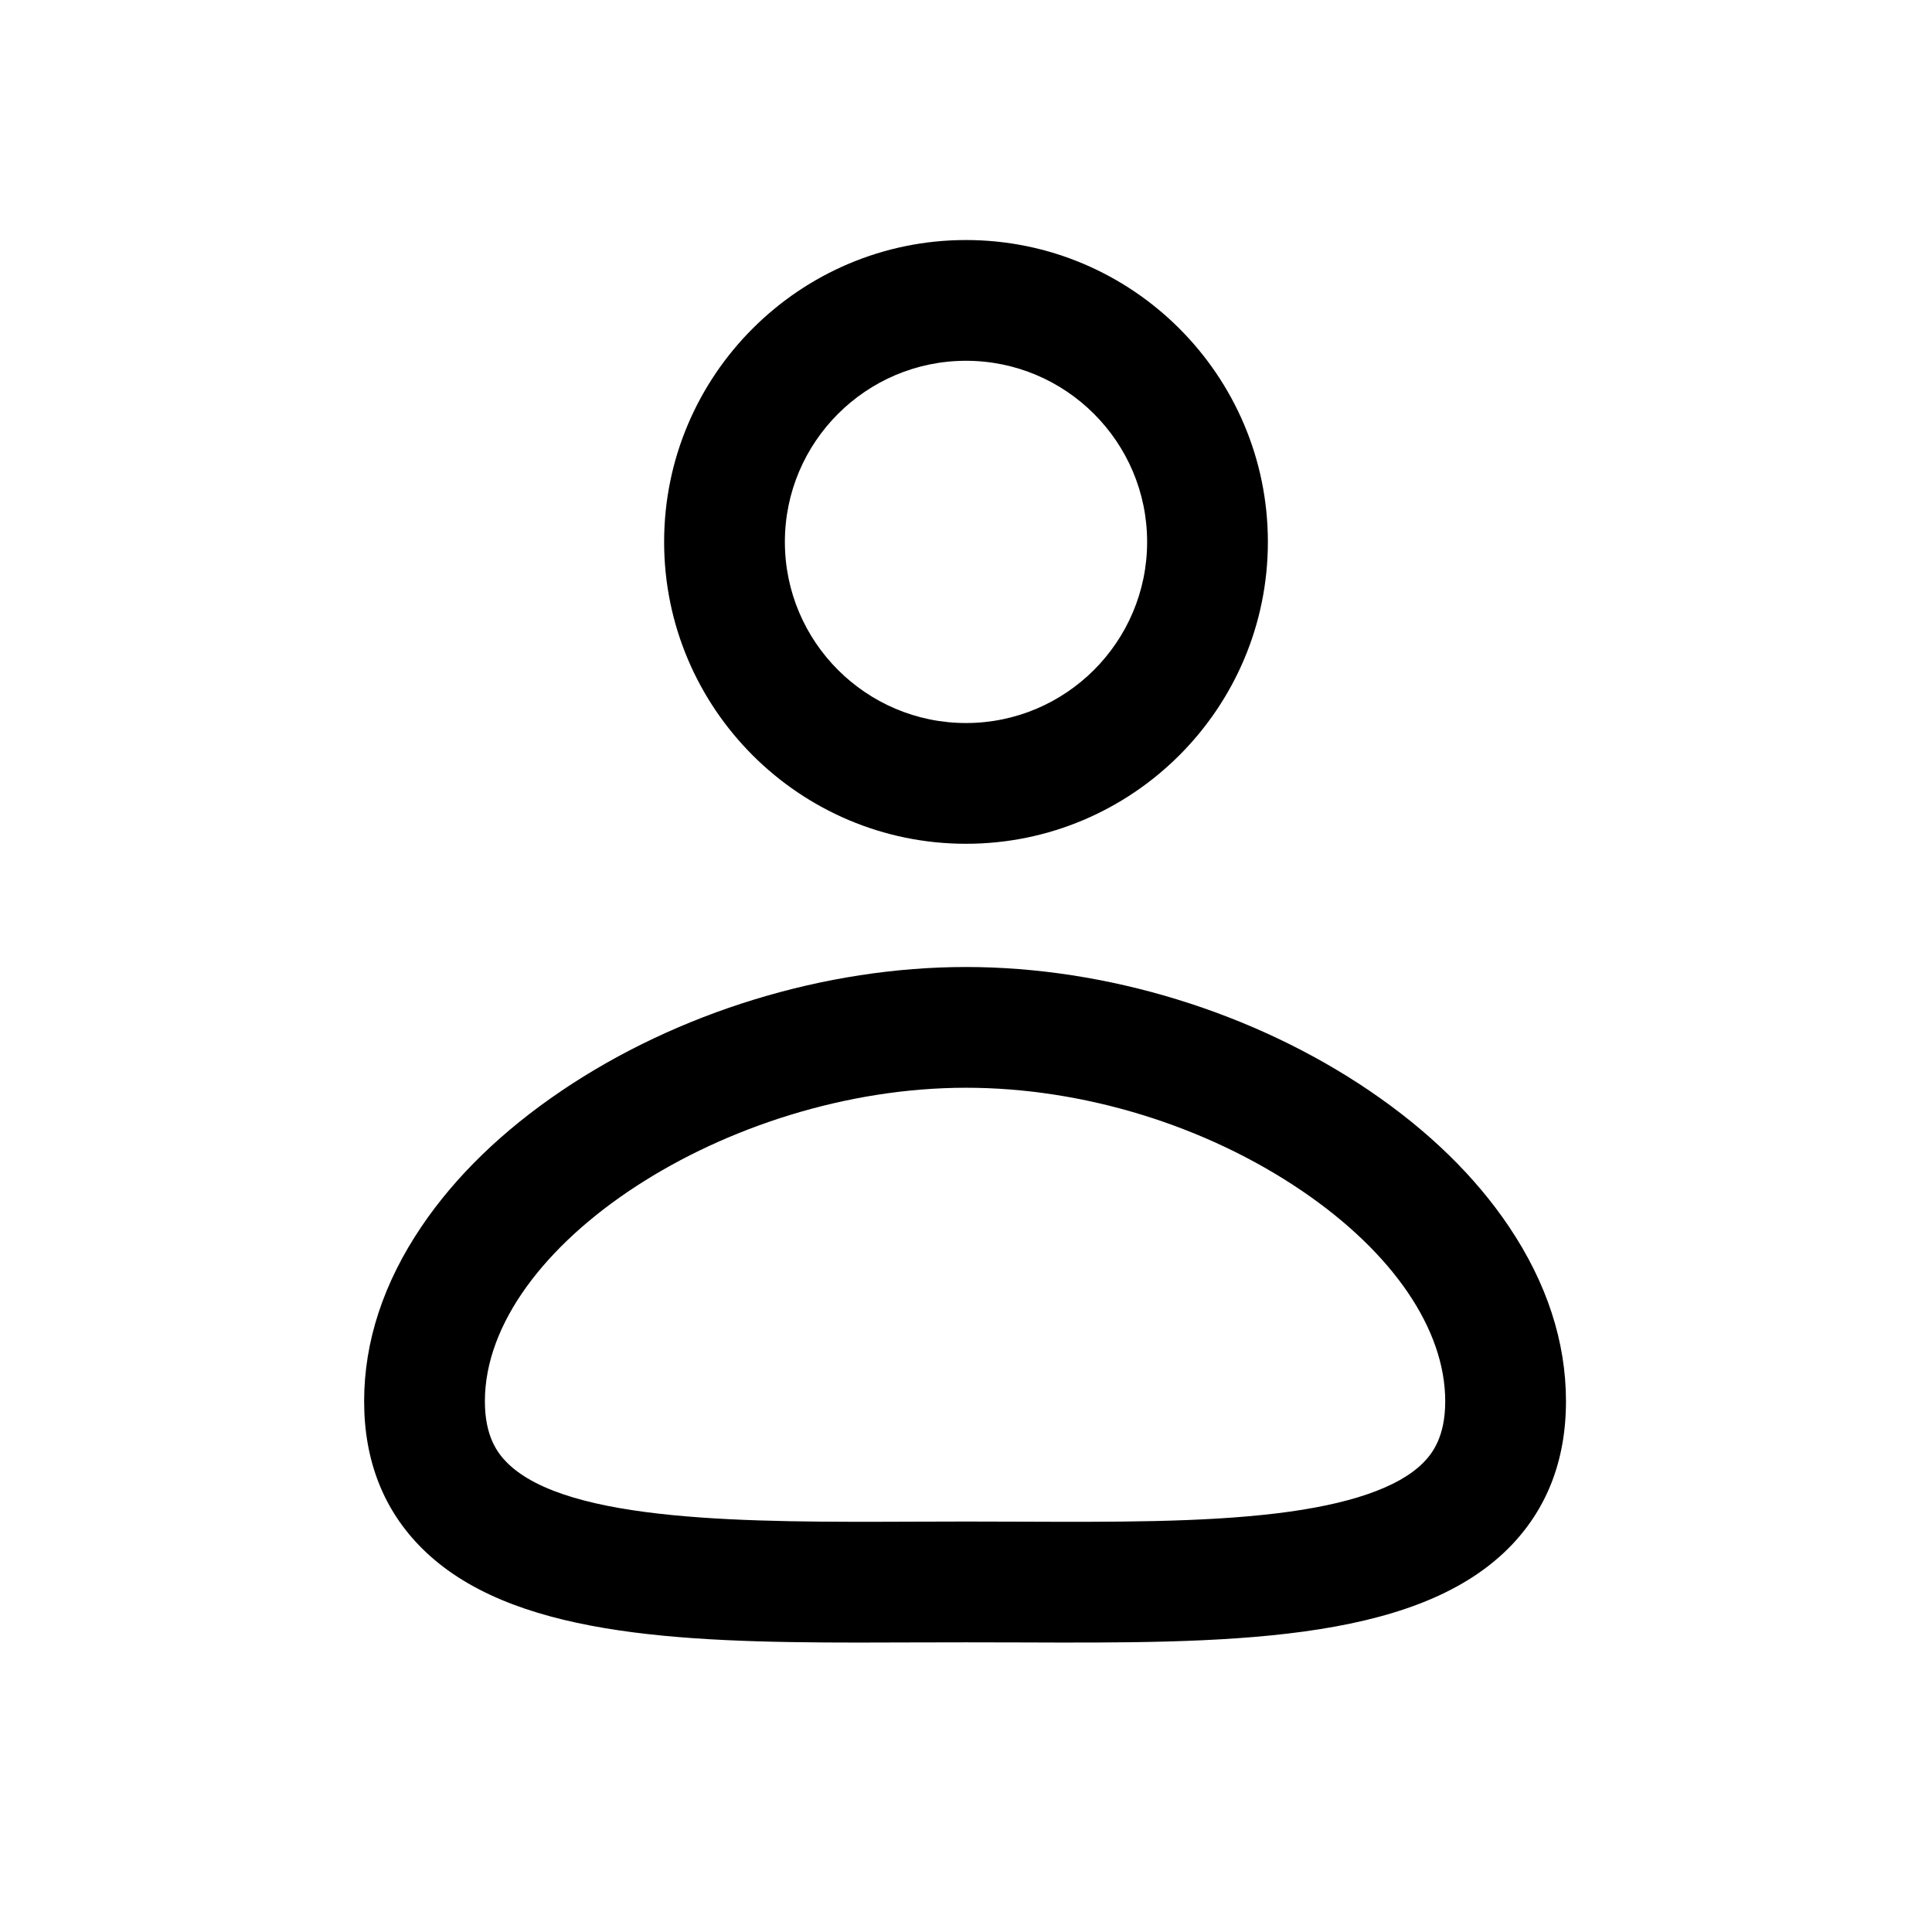
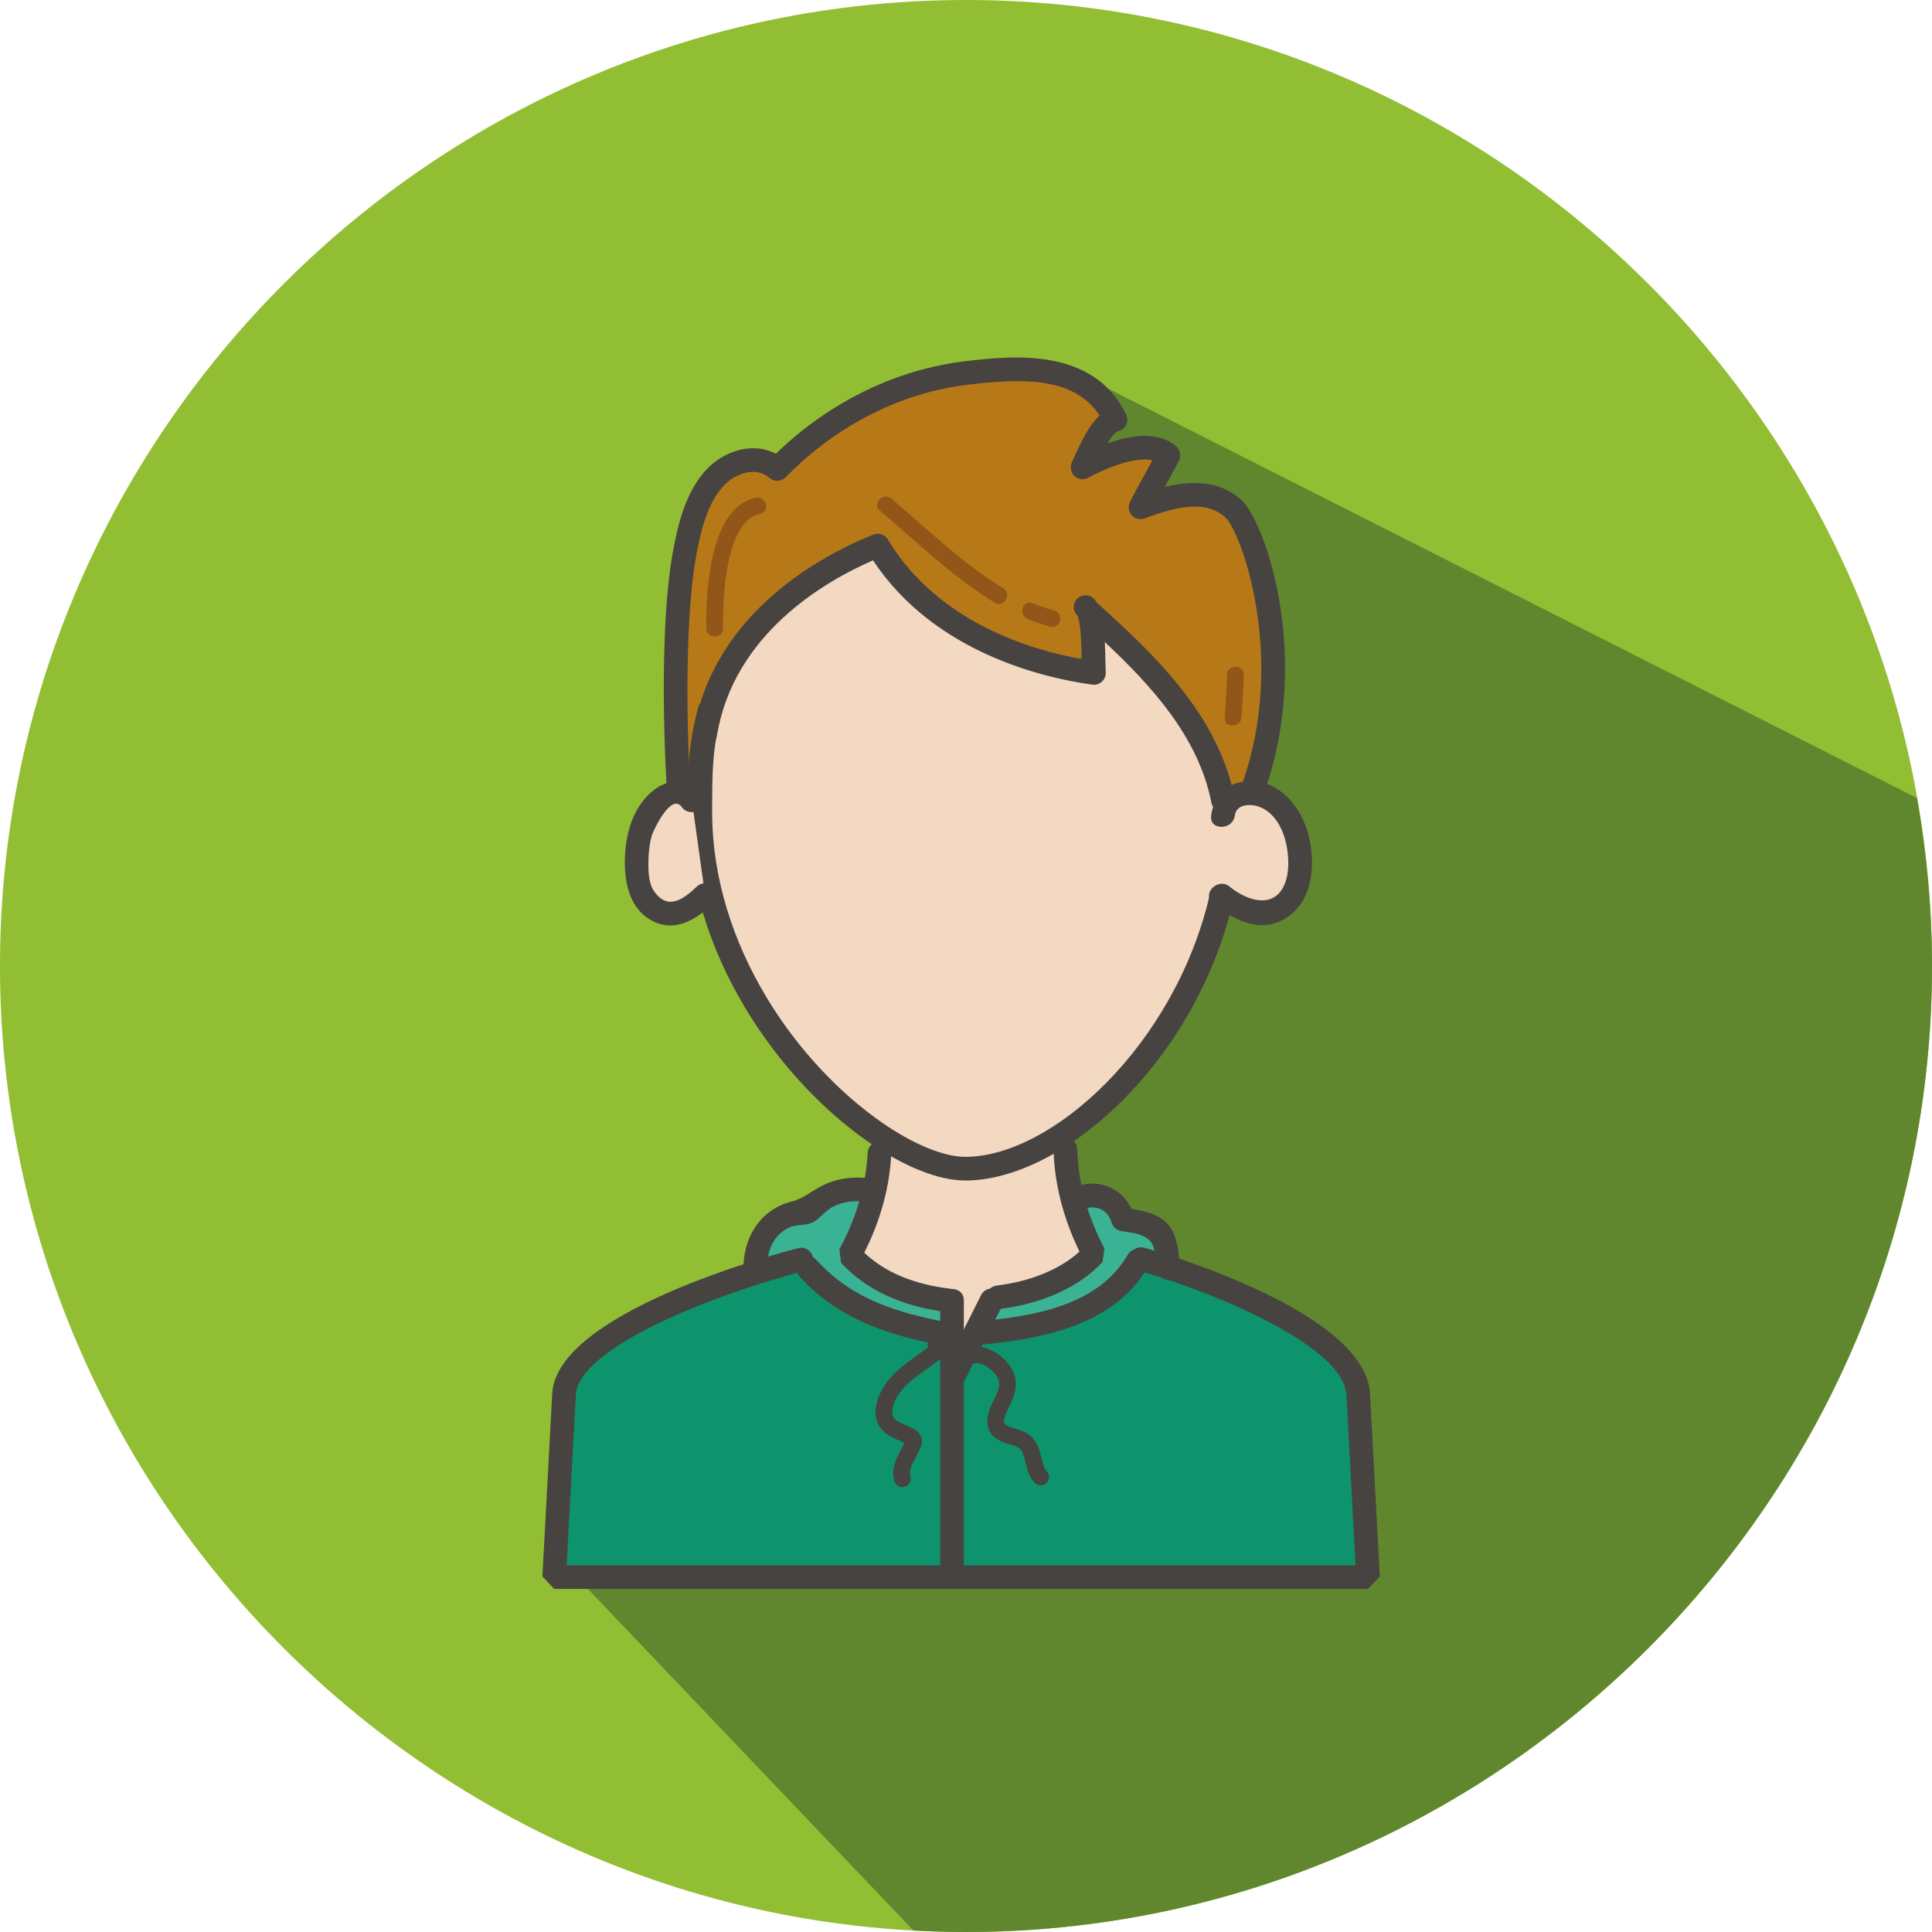
- <svg xmlns="http://www.w3.org/2000/svg" t="1722932735803" class="icon" viewBox="0 0 1024 1024" version="1.1" p-id="4270" width="200" height="200">
-   <path d="M512 447.223c-88.224 0-160-71.776-160-160s71.776-160 160-160c88.225 0 160 71.776 160 160s-71.775 160-160 160z m0-256c-52.935 0-96 43.065-96 96s43.065 96 96 96 96-43.065 96-96-43.065-96-96-96zM454.901 870.594c-96.594 0-184.933-3.802-231.263-49.955C203.308 800.386 193 774.164 193 742.701c0-31.629 10.247-62.812 30.457-92.686 17.978-26.573 42.908-50.741 74.098-71.833C359.256 536.46 437.418 512.53 512 512.53c74.55 0 152.55 23.943 214.002 65.691 31.05 21.094 55.861 45.273 73.746 71.867C819.822 679.937 830 711.096 830 742.701c0 31.552-10.317 57.827-30.664 78.097-50.714 50.521-151.822 50.128-258.88 49.723a7395.45 7395.45 0 0 0-56.914-0.001c-9.605 0.037-19.163 0.074-28.641 0.074zM512 806.447c9.567 0 19.149 0.037 28.701 0.073 49.52 0.191 96.284 0.37 135.808-4.396 38.418-4.633 64.546-13.604 77.659-26.668 5.079-5.06 11.832-13.96 11.832-32.755 0-38.089-27.688-78.744-75.963-111.54C638.933 596.442 574.04 576.53 512 576.53c-126.309 0-255 83.862-255 166.171 0 18.675 6.738 27.547 11.807 32.596 32.045 31.922 128.975 31.55 214.491 31.224 9.556-0.037 19.139-0.074 28.702-0.074z" fill="" p-id="4271" />
+ <svg xmlns="http://www.w3.org/2000/svg" t="1722932951660" class="icon" viewBox="0 0 1024 1024" version="1.1" p-id="7206" width="200" height="200">
+   <path d="M512 1024C230.4 1024 0 793.6 0 512S230.4 0 512 0s512 230.4 512 512-230.4 512-512 512z" fill="#92BE33" p-id="7207" />
+   <path d="M1024 512c0-30.36-2.832-60.064-7.96-89.008L580.464 202.496s-36.104-0.84-48.168 0c-12.048 0.84-41.64 1.52-61.208 12.144-19.56 10.632-49.664 37.96-49.664 37.96s-10.032-7.088-25.088-3.544c-15.048 3.544-19.336 22.288-19.336 22.288s-10.768 86.008-9.264 157.36c0 0-37.424-32.688-25.88 32.592 4.152 23.48 26.688 9.232 34.208 6.704 15.048 73.384 106.72 129.72 98.032 153.008-5.496 14.72-6.52 16.192-22.072 21.752-10.544 3.784-28.096 5.568-35.616 17.712-13.96 22.528-7.36 23.784-7.36 23.784s-92.648 38.456-100.512 49.592c-7.856 11.136-7.856 96.872-7.856 96.872l183.448 192.488c9.232 0.496 18.52 0.792 27.872 0.792 281.6 0 512-230.4 512-512z" fill="#61872E" p-id="7208" />
+   <path d="M510.536 716.584l5.616-9.944 52.2-19.344 24.688-21 42.656 14.368 55.008 25.424 23.576 19.344 2.808 23.208 6.168 80.696-216.088 5.528zM503.848 717.696l-5.52-9.952-51.4-19.344-24.32-21-42 14.368-54.16 25.424-23.216 19.344-2.76 23.216-6.08 80.688 212.776 5.528z" fill="#0D946D" p-id="7209" />
+   <path d="M562.432 604.4l9.4 41.448 6.624 22.104-35.368 16.576-18.784 5.528-7.736 17.136-8.848 6.08-4.416-25.424-39.792-10.496-10.504-11.616 6.08-19.888 9.952-40.904 28.176 12.72 19.352 2.76z" fill="#F3D8C2" p-id="7210" />
+   <path d="M527.616 687.296l-6.08 18.792 15.472-2.208 31.504-7.184 19.344-11.056 16.584-17.688 11.056 1.104 3.312-9.392-13.816-8.84-11.608-5.528-6.08-10.504-14.368-2.208-4.976 3.864 7.736 13.816 4.424 14.376-7.736 10.504zM458.536 630.928l-14.928 0.544-14.92 8.296-19.344 7.184-6.632 16.576v12.712l24.32-7.184 19.896 19.344 39.792 16.032 14.368 2.208-1.104-18.792-19.896-3.864-16.576-6.632-14.928-8.296 2.76-18.232z" fill="#3AB394" p-id="7211" />
+   <path d="M585.136 331.248c-0.848 2.368-1.904 4.64-3.408 6.784-0.608 0.872-1.632 1.44-2.712 1.784v20.856s-89.944-23.72-114.016-66.352c-4.216 1.272-8.392 2.744-12.72 3.24-13.792 8.44-64.912 41.624-71.12 73.624-7.184 37.024 268.376 104.464 268.376 104.464s14.112-96.144-64.4-144.4" fill="#F3D8C2" p-id="7212" />
+   <path d="M649.536 475.632c-19.096 82.544-86.816 143.792-135.648 143.792-12.952 0-30.08-6.968-47.92-19.376-44.28-30.808-92.928-95.136-92.928-169.512 0-22.248 0.032-34.272 5.296-54.088" fill="#F3D8C2" p-id="7213" />
+   <path d="M513.888 623.848c-13.832 0-31.744-7.168-50.448-20.168-47.192-32.84-94.816-99.104-94.816-173.144 0-22.392 0-34.72 5.448-55.232l8.544 2.272c-5.152 19.4-5.152 31.32-5.152 52.96 0 70.848 45.72 134.36 91.024 165.88 16.984 11.816 33.528 18.592 45.392 18.592 46.672 0 112.752-60.032 131.336-140.368l8.624 1.992c-20.072 86.76-89.864 147.216-139.952 147.216" fill="#474341" p-id="7214" />
+   <path d="M655.488 268.344c-13.312-12.488-32.704-6.984-48.88-0.872 2.56-5.48 12.08-22.16 14.648-27.632-10.752-9.408-32.912-0.088-45.04 6.472 3.376-7.728 9.944-23.72 17.272-25.232-14.264-30.176-48.48-28.312-77.744-24.896-36.792 4.296-72.248 22.384-99.872 50.936-10.04-8.848-25.288-4.416-33.984 6.08-8.696 10.504-12.28 25.328-14.824 39.656-5.944 33.528-5.064 90.952-2.848 125.152l12.552-0.104c-0.176-54.808 30.52-113.544 86.128-129.48 4.216-1.208 6.52 3.528 4.912 6.504 4.56 20.544 35.864 33.52 52.76 41.808 17.088 8.384 53.344 27.608 60.272-0.456 0.872-3.528 4.928-3.904 7.392-1.952 8.656 6.864 12.392 16.136 19.56 24.368 6.336 7.28 13.944 13.208 20.088 20.736 9.08 11.144 15.32 22.616 17.992 36.272l20.24-0.168c24.104-69.432-0.864-138.032-10.624-147.192" fill="#B77917" p-id="7215" />
+   <path d="M511.672 625.696c-14.2 0-32.488-7.28-51.496-20.504-47.592-33.104-95.608-99.96-95.608-174.656 0-21.8 0-34.96 5.504-55.704a6.256 6.256 0 0 1 7.664-4.448 6.266 6.266 0 0 1 4.448 7.664c-5.096 19.168-5.096 31-5.096 52.48 0 70.176 45.32 133.12 90.24 164.368 16.68 11.6 32.84 18.256 44.336 18.256 45.984 0 111.144-59.424 129.544-138.944a6.28 6.28 0 0 1 7.52-4.696 6.276 6.276 0 0 1 4.696 7.52c-20.264 87.616-90.968 148.664-141.752 148.664M725.088 842.16H293.736l-6.256-6.608s3.12-57.296 5.2-96.872c2.264-42.928 117.344-73.8 130.464-77.168 3.32-0.888 6.768 1.144 7.632 4.504a6.266 6.266 0 0 1-4.504 7.632c-46.096 11.88-119.736 40.224-121.072 65.696-1.656 31.456-3.968 74.088-4.848 90.288h418.12c-0.88-16.2-3.192-58.832-4.848-90.288-1.344-25.568-68.52-54.048-110.544-65.992a6.266 6.266 0 0 1-4.312-7.744 6.258 6.258 0 0 1 7.744-4.312c12.008 3.416 117.376 34.576 119.624 77.392 2.08 39.584 5.208 96.872 5.208 96.872l-6.256 6.6z" fill="#474341" p-id="7216" />
+   <path d="M529.064 693.84a6.264 6.264 0 0 1-0.728-12.488c17.816-2.12 33.512-8.6 43.824-17.976-8.616-17.664-13.248-35.864-13.776-54.192a6.272 6.272 0 0 1 6.08-6.448c3.4 0.048 6.344 2.632 6.44 6.088 0.512 17.832 5.376 35.616 14.448 52.864l-0.944 7.152c-12.104 13.168-32 22.256-54.6 24.944a4.66 4.66 0 0 1-0.744 0.056M502.696 695.488a5.84 5.84 0 0 1-0.752-0.048c-23.696-2.832-43.112-11.856-56.16-26.104l-0.888-7.216c9.064-16.728 14.112-33.936 14.992-51.152 0.168-3.456 3.152-6.272 6.576-5.936a6.254 6.254 0 0 1 5.936 6.576c-0.896 17.672-5.712 35.272-14.328 52.36 10.992 10.36 26.232 16.752 45.36 19.04a6.262 6.262 0 0 1-0.736 12.48" fill="#474341" p-id="7217" />
+   <path d="M498.328 689.224v140.8c0 8.064 12.528 8.08 12.528 0v-140.8c0.008-8.064-12.528-8.08-12.528 0" fill="#474341" p-id="7218" />
+   <path d="M504.592 737.336c-0.944 0-1.904-0.216-2.808-0.664a6.28 6.28 0 0 1-2.792-8.416L520 686.408a6.26 6.26 0 0 1 8.416-2.792 6.26 6.26 0 0 1 2.784 8.408l-21.008 41.848a6.252 6.252 0 0 1-5.6 3.464M423.936 676.76c20.368 22.344 46.424 30.792 75.368 36.288 7.88 1.496 11.256-10.576 3.336-12.088-26.92-5.104-50.784-12.168-69.832-33.064-5.448-5.976-14.296 2.912-8.872 8.864" fill="#474341" p-id="7219" />
+   <path d="M519.432 712.76c32.624-3.016 71.032-10.168 89.032-41.248 4.048-6.992-6.776-13.312-10.824-6.328-15.624 26.976-50.232 32.456-78.216 35.04-7.96 0.736-8.032 13.28 0.008 12.536M406.656 669.752c0.384-7.8 3.608-14.776 10.688-18.688 4.536-2.512 9.824-1.032 13.984-3.488 3.824-2.264 6.328-6.16 10.552-8.192 5.32-2.568 10.656-3.016 16.416-2.592 8.048 0.6 8.008-11.936 0-12.536-7.88-0.584-15.664 0.64-22.744 4.304-6.096 3.152-9.568 6.632-16.28 8.36-15.416 3.976-24.384 17.432-25.144 32.832-0.408 8.056 12.128 8.04 12.528 0" fill="#474341" p-id="7220" />
+   <path d="M574.04 640.864c6.976-2.416 13.072 0.12 15.144 7.208 0.856 2.936 3.216 4.24 6.04 4.6 5.256 0.672 12.704 1.496 15.52 6.752 1.816 3.4 1.872 9.408 2.264 13.104 0.848 7.936 13.392 8.024 12.528 0-0.824-7.752-1.104-17.864-6.728-23.896-5.712-6.136-15.776-7.496-23.592-8.496 2.016 1.536 4.032 3.064 6.04 4.6-3.968-13.568-17.088-20.616-30.56-15.968-7.56 2.632-4.304 14.744 3.344 12.096M359.784 425.744a6.264 6.264 0 0 1-6.248-5.856c-1.952-29.944-3.528-90.32 2.984-126.664 2.728-15.224 6.592-30.92 16.336-42.568 6.208-7.432 15.192-12.288 24.048-12.984 5.16-0.408 10.016 0.568 14.304 2.816 28.32-27.44 63.944-44.816 100.856-49.088 23.616-2.736 67.56-7.824 84.848 28.408a6.264 6.264 0 0 1-4.4 8.832c-1.064 0.28-2.768 1.768-5.448 6.296 12.568-4.464 26.936-6.544 36.32 1.584 2.12 1.84 2.76 4.872 1.56 7.416-1.328 2.808-4.448 8.488-7.568 14.16l-0.008 0.008c12.776-3.208 28.64-4.168 40.72 7.064 12.856 11.944 37.048 83.392 12.336 153.864a6.272 6.272 0 0 1-11.832-4.152c23.304-66.44-0.64-132.728-9.04-140.536-10.536-9.792-26.824-5.584-42.872 0.416a6.28 6.28 0 0 1-6.808-1.624 6.254 6.254 0 0 1-1.048-6.92c1.328-2.808 4.44-8.488 7.568-14.168 1.56-2.824 3.12-5.656 4.432-8.096-7.36-1.624-19.896 1.712-34.056 9.296a6.286 6.286 0 0 1-7.224-0.92 6.3 6.3 0 0 1-1.48-7.136l0.592-1.336c4.072-9.28 8.48-18.48 14.152-23.608-13.72-20.856-41.664-19.624-69.32-16.408-35.704 4.136-70.168 21.576-97.056 49.104a6.266 6.266 0 0 1-8.6 0.352c-2.728-2.392-6.072-3.448-9.96-3.136-5.56 0.432-11.32 3.624-15.416 8.52-7.864 9.408-11.192 23.224-13.616 36.744-5.48 30.592-5.304 85.528-2.816 123.624a6.256 6.256 0 0 1-5.84 6.656 1.656 1.656 0 0 1-0.4 0.04" fill="#474341" p-id="7221" />
+   <path d="M648.192 430.464a6.274 6.274 0 0 1-6.144-5.08c-6.752-34.824-32.2-62.352-56.464-85.072 0.136 3.056 0.224 6.304 0.296 9.672 0.048 2.52 0.096 4.728 0.184 6.344a6.248 6.248 0 0 1-2.008 4.952c-1.368 1.272-3.24 1.88-5.096 1.6-24.424-3.336-83.528-16.392-116.232-65.888-25.216 10.944-73.968 38.832-82.832 93.264a6.264 6.264 0 1 1-12.368-2.016c10.504-64.448 70.184-94.824 95.352-104.896a6.28 6.28 0 0 1 7.704 2.592c26.48 44.144 76.28 58.672 102.744 63.368-0.16-7.128-0.48-19.152-2.184-22.952a6.26 6.26 0 1 1 9.928-7.2c28.744 26.112 64.512 58.616 73.28 103.84 0.656 3.4-1.56 6.68-4.96 7.344-0.4 0.088-0.8 0.128-1.2 0.128" fill="#474341" p-id="7222" />
+   <path d="M366.744 424.568c-1.344-3.168-5.576-4.736-9.256-4.2-3.68 0.536-6.824 2.744-9.328 5.264-8.8 8.888-11.056 21.68-10.704 33.64 0.168 5.544 0.856 11.248 3.728 16.144 2.864 4.896 8.312 8.864 14.408 8.904 7.264 0.048 13.128-5.136 18.112-9.952" fill="#F3D8C2" p-id="7223" />
+   <path d="M372.152 421.4c-6.44-8.896-17.184-9.272-25.712-2.568-10.576 8.312-14.616 22.088-15.192 35.008-0.576 12.792 1.928 27.568 14.312 34.152 12.32 6.552 23.664-0.808 32.584-9.192 5.888-5.536-2.992-14.384-8.864-8.856-6.496 6.112-15.136 13.272-22.68 2.312-3.064-4.448-3.032-11.512-2.896-16.6 0.112-4.264 0.56-8.584 1.72-12.696 0.704-2.528 10.264-23.032 15.912-15.232 4.68 6.472 15.552 0.224 10.816-6.328" fill="#474341" p-id="7224" />
+   <path d="M648.2 432.304c0.344-11.968 13.488-12.48 17.696-11.944 4.216 0.544 7.816 2.744 10.672 5.272 10.08 8.88 12.664 21.672 12.256 33.64-0.184 5.552-0.984 11.248-4.264 16.152-3.28 4.896-9.52 8.864-16.504 8.904-8.32 0.048-15.032-5.136-20.744-9.952" fill="#F3D8C2" p-id="7225" />
+   <path d="M654.464 432.304c0.848-6.44 8.752-6.272 12.96-4.704 7.816 2.896 12.272 11.112 14.128 18.888 1.368 5.736 1.88 13.72 0.256 19.44-4.712 16.672-20.24 12.088-30.056 4.016-6.192-5.08-15.104 3.736-8.864 8.864 11.88 9.76 27.024 16.872 40.88 6.288 13.184-10.064 13.56-30.864 8.904-45.464-4.16-13.04-15.168-25.808-29.832-25.656-11.648 0.12-19.408 6.952-20.912 18.336-1.048 7.96 11.496 7.88 12.536-0.008M478.336 788.216a4.43 4.43 0 0 1-4.184-2.992c-2.2-6.408 0.952-12.344 3.488-17.112 0.592-1.12 1.184-2.232 1.696-3.336-1.04-0.536-1.936-0.912-2.824-1.304-3.88-1.68-8.28-3.592-10.768-8.104-1.776-3.224-2.152-7.272-1.096-11.696 1.52-6.336 5.496-12.376 11.816-17.944 3.152-2.776 6.544-5.176 9.824-7.496 1.864-1.32 3.72-2.632 5.536-4.024a4.42 4.42 0 0 1 6.712-4.88 5.856 5.856 0 0 1 2.632 4.72c0.088 2.976-1.984 5.656-3.784 7.04a186.93 186.93 0 0 1-5.984 4.352c-3.24 2.296-6.288 4.456-9.088 6.92-4.928 4.344-7.976 8.848-9.064 13.376-0.536 2.216-0.448 4.12 0.24 5.368 1.024 1.864 3.584 2.976 6.544 4.256 1.392 0.608 2.792 1.216 4.088 1.92 0.856 0.464 3.472 1.864 4.296 4.848 0.6 2.168-0.032 4.064-0.648 5.472-0.664 1.544-1.488 3.096-2.32 4.664-2.08 3.928-3.88 7.32-2.928 10.096a4.426 4.426 0 0 1-4.184 5.856m15.28-71.536h0.088-0.088zM551.576 787.288a4.408 4.408 0 0 1-3.224-1.392c-3.048-3.24-4.032-7.344-4.896-10.976-0.736-3.072-1.368-5.72-2.976-7.112-1.192-1.016-3.224-1.64-5.384-2.304-3.936-1.208-8.832-2.712-10.96-7.808-1-2.392-1.104-5.192-0.32-8.32 0.704-2.8 1.912-5.288 3.08-7.696 1.536-3.152 2.856-5.872 2.688-8.504-0.248-4-4.024-7.064-5.64-8.2-3.104-2.176-6.304-3.016-8.544-2.216-2.288 0.816-4.816-0.408-5.632-2.72a4.42 4.42 0 0 1 2.712-5.632c5.008-1.752 11.024-0.52 16.536 3.336 5.624 3.952 9.04 9.376 9.384 14.888 0.312 4.944-1.752 9.176-3.56 12.904-1.008 2.096-1.976 4.072-2.456 6-0.408 1.616-0.232 2.416-0.096 2.744 0.504 1.192 2.368 1.84 5.4 2.776 2.792 0.856 5.96 1.824 8.552 4.048 3.776 3.248 4.856 7.768 5.816 11.76 0.664 2.808 1.304 5.456 2.744 6.984a4.422 4.422 0 0 1-0.192 6.248 4.458 4.458 0 0 1-3.032 1.192" fill="#474341" p-id="7226" />
+   <path d="M400.528 263.808c-24.576 5.08-26.384 50.304-26.184 69.224 0.056 5.688 8.896 5.704 8.84 0-0.128-13.104 0.656-56.76 19.696-60.704 5.568-1.144 3.216-9.672-2.352-8.52M650.36 357.656c-0.096 7.552-0.712 15.136-1.224 22.672-0.376 5.68 8.464 5.656 8.848 0 0.504-7.536 1.128-15.112 1.224-22.672 0.072-5.696-8.776-5.696-8.848 0M544.792 328.176a114.38 114.38 0 0 0 11.736 3.976c5.488 1.528 7.832-7 2.352-8.528a114.334 114.334 0 0 1-11.736-3.968c-5.28-2.12-7.576 6.432-2.352 8.52M466.28 270.584c19.64 16.744 38.888 35.336 60.976 48.88 4.864 2.984 9.312-4.664 4.464-7.632-21.432-13.152-40.104-31.232-59.176-47.496-4.32-3.68-10.608 2.544-6.264 6.248" fill="#925618" p-id="7227" />
</svg>
